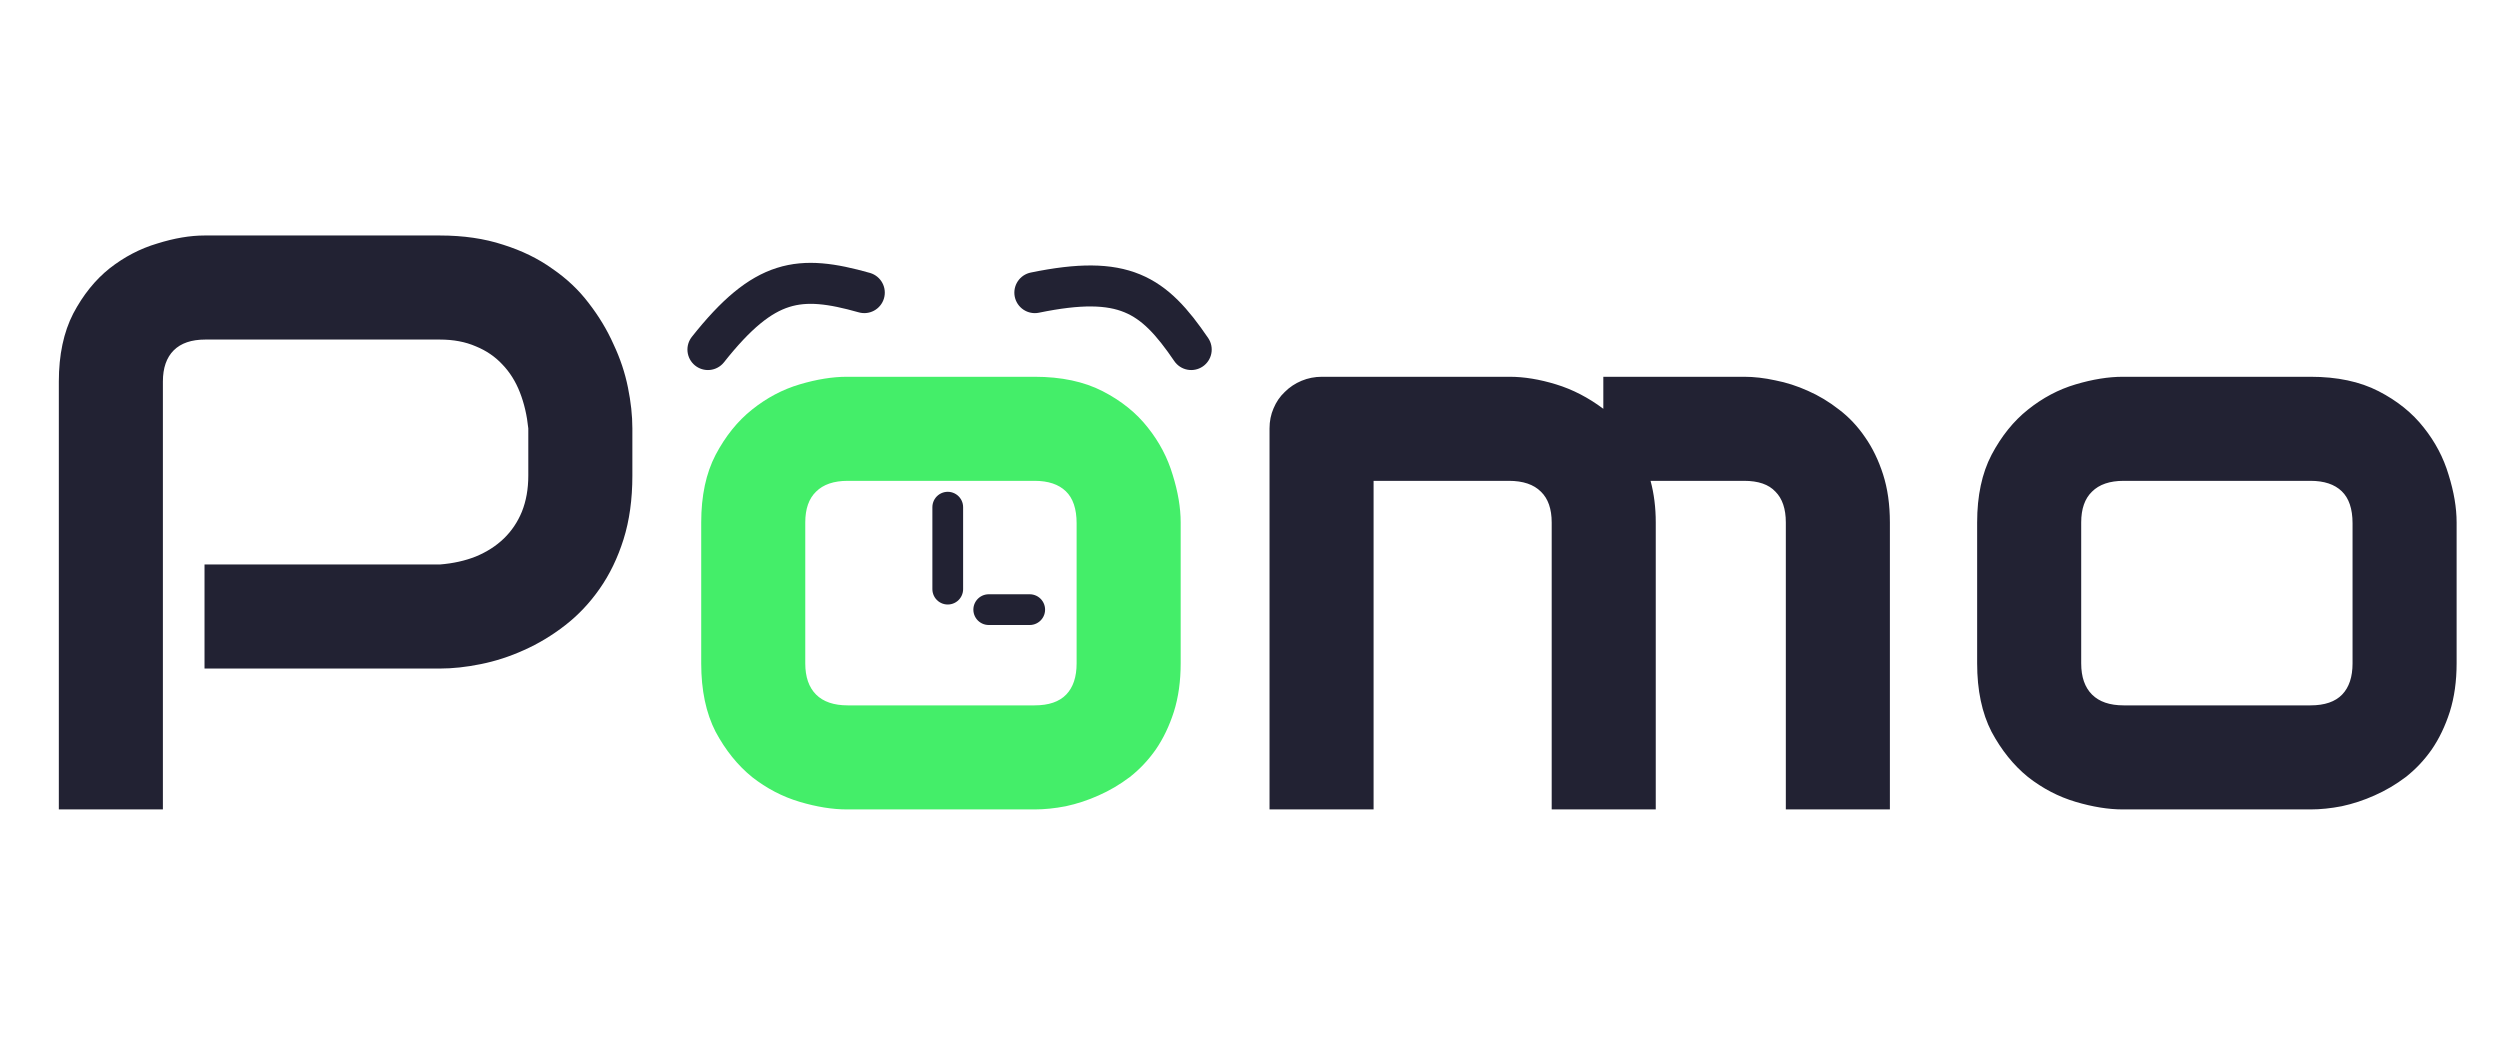
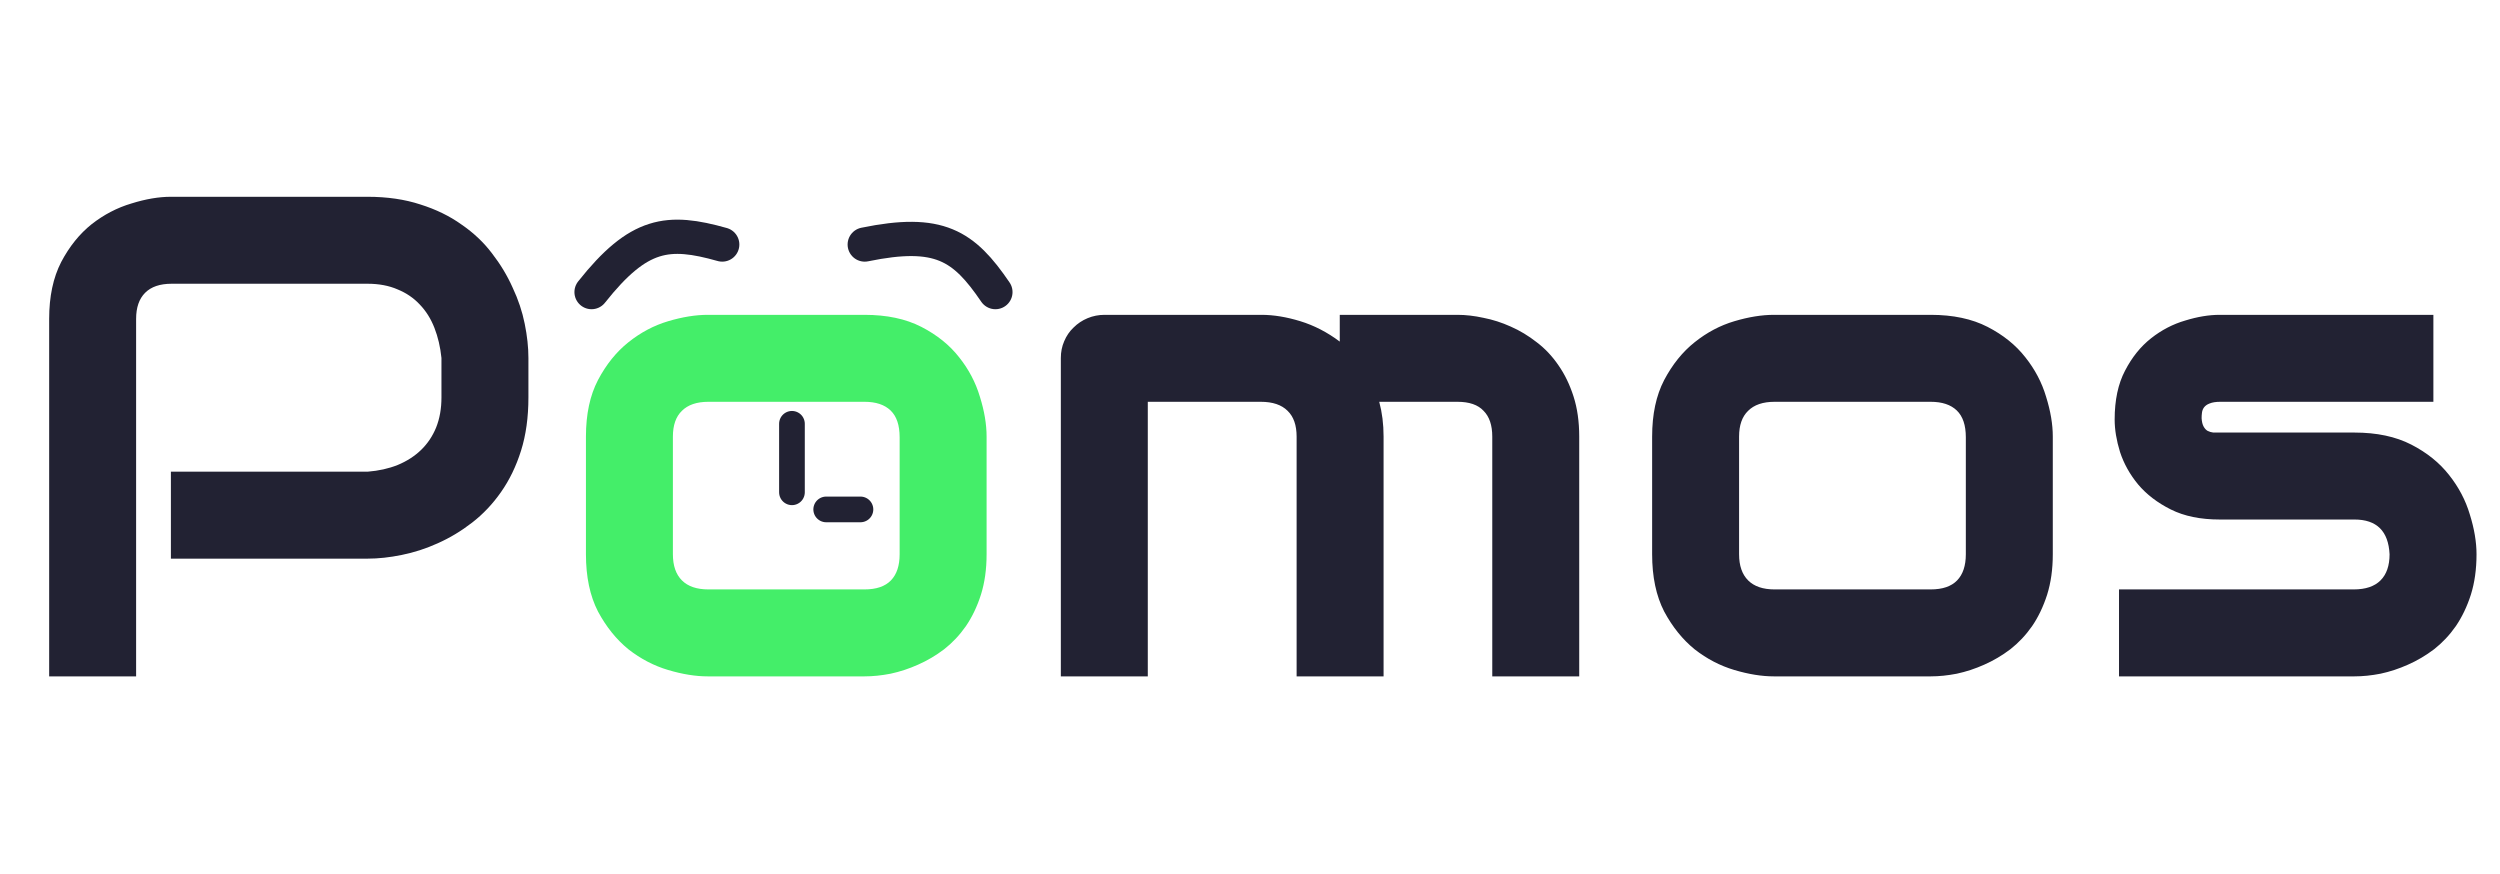
- <svg xmlns="http://www.w3.org/2000/svg" width="244" height="102" viewBox="0 0 244 102" fill="none">
-   <path d="M61.719 46.422C61.719 48.74 61.432 50.81 60.859 52.633C60.286 54.456 59.505 56.07 58.516 57.477C57.552 58.857 56.432 60.042 55.156 61.031C53.88 62.021 52.539 62.828 51.133 63.453C49.753 64.078 48.346 64.534 46.914 64.82C45.508 65.107 44.18 65.25 42.93 65.25H19.961V55.094H42.93C44.232 54.99 45.404 54.729 46.445 54.312C47.513 53.87 48.425 53.284 49.18 52.555C49.935 51.825 50.521 50.953 50.938 49.938C51.354 48.896 51.562 47.724 51.562 46.422V41.812C51.432 40.536 51.159 39.365 50.742 38.297C50.325 37.229 49.753 36.318 49.023 35.562C48.32 34.807 47.461 34.221 46.445 33.805C45.43 33.362 44.258 33.141 42.93 33.141H20.039C18.685 33.141 17.656 33.492 16.953 34.195C16.25 34.898 15.898 35.914 15.898 37.242V79H5.742V37.242C5.742 34.638 6.211 32.425 7.148 30.602C8.112 28.779 9.297 27.307 10.703 26.188C12.135 25.068 13.685 24.26 15.352 23.766C17.018 23.245 18.555 22.984 19.961 22.984H42.93C45.221 22.984 47.279 23.284 49.102 23.883C50.925 24.456 52.526 25.237 53.906 26.227C55.312 27.19 56.497 28.31 57.461 29.586C58.45 30.862 59.258 32.203 59.883 33.609C60.534 34.99 61.003 36.396 61.289 37.828C61.575 39.234 61.719 40.562 61.719 41.812V46.422ZM161.602 79H151.445V50.992C151.445 49.664 151.094 48.661 150.391 47.984C149.688 47.281 148.646 46.93 147.266 46.93H134.062V79H123.906V41.812C123.906 41.109 124.036 40.458 124.297 39.859C124.557 39.234 124.922 38.7 125.391 38.258C125.859 37.789 126.406 37.425 127.031 37.164C127.656 36.904 128.32 36.773 129.023 36.773H147.344C148.75 36.773 150.26 37.021 151.875 37.516C153.49 38.01 155.026 38.805 156.484 39.898V36.773H170.234C171.198 36.773 172.214 36.891 173.281 37.125C174.349 37.333 175.404 37.672 176.445 38.141C177.513 38.609 178.529 39.221 179.492 39.977C180.456 40.706 181.302 41.604 182.031 42.672C182.76 43.714 183.346 44.925 183.789 46.305C184.232 47.685 184.453 49.247 184.453 50.992V79H174.297V50.992C174.297 49.664 173.958 48.661 173.281 47.984C172.63 47.281 171.615 46.93 170.234 46.93H161.094C161.432 48.18 161.602 49.534 161.602 50.992V79ZM239.766 64.742C239.766 66.487 239.544 68.062 239.102 69.469C238.659 70.849 238.073 72.073 237.344 73.141C236.615 74.182 235.768 75.081 234.805 75.836C233.841 76.565 232.826 77.164 231.758 77.633C230.716 78.102 229.648 78.453 228.555 78.688C227.487 78.896 226.471 79 225.508 79H207.188C205.781 79 204.245 78.753 202.578 78.258C200.911 77.763 199.362 76.956 197.93 75.836C196.523 74.69 195.339 73.219 194.375 71.422C193.438 69.599 192.969 67.372 192.969 64.742V50.992C192.969 48.388 193.438 46.188 194.375 44.391C195.339 42.568 196.523 41.096 197.93 39.977C199.362 38.831 200.911 38.01 202.578 37.516C204.245 37.021 205.781 36.773 207.188 36.773H225.508C228.112 36.773 230.326 37.242 232.148 38.18C233.971 39.117 235.443 40.302 236.562 41.734C237.682 43.141 238.49 44.677 238.984 46.344C239.505 48.01 239.766 49.56 239.766 50.992V64.742ZM229.609 51.07C229.609 49.664 229.258 48.622 228.555 47.945C227.852 47.268 226.836 46.93 225.508 46.93H207.266C205.911 46.93 204.883 47.281 204.18 47.984C203.477 48.661 203.125 49.664 203.125 50.992V64.742C203.125 66.07 203.477 67.086 204.18 67.789C204.883 68.492 205.911 68.844 207.266 68.844H225.508C226.888 68.844 227.917 68.492 228.594 67.789C229.271 67.086 229.609 66.07 229.609 64.742V51.07Z" fill="#222233" />
+ <svg xmlns="http://www.w3.org/2000/svg" width="292" height="102" viewBox="0 0 292 102" fill="none">
+   <path d="M61.719 46.422C61.719 48.74 61.432 50.81 60.859 52.633C60.286 54.456 59.505 56.07 58.516 57.477C57.552 58.857 56.432 60.042 55.156 61.031C53.88 62.021 52.539 62.828 51.133 63.453C49.753 64.078 48.346 64.534 46.914 64.82C45.508 65.107 44.18 65.25 42.93 65.25H19.961V55.094H42.93C44.232 54.99 45.404 54.729 46.445 54.312C47.513 53.87 48.425 53.284 49.18 52.555C49.935 51.825 50.521 50.953 50.938 49.938C51.354 48.896 51.562 47.724 51.562 46.422V41.812C51.432 40.536 51.159 39.365 50.742 38.297C50.325 37.229 49.753 36.318 49.023 35.562C48.32 34.807 47.461 34.221 46.445 33.805C45.43 33.362 44.258 33.141 42.93 33.141H20.039C18.685 33.141 17.656 33.492 16.953 34.195C16.25 34.898 15.898 35.914 15.898 37.242V79H5.742V37.242C5.742 34.638 6.211 32.425 7.148 30.602C8.112 28.779 9.297 27.307 10.703 26.188C12.135 25.068 13.685 24.26 15.352 23.766C17.018 23.245 18.555 22.984 19.961 22.984H42.93C45.221 22.984 47.279 23.284 49.102 23.883C50.925 24.456 52.526 25.237 53.906 26.227C55.312 27.19 56.497 28.31 57.461 29.586C58.45 30.862 59.258 32.203 59.883 33.609C60.534 34.99 61.003 36.396 61.289 37.828C61.575 39.234 61.719 40.562 61.719 41.812V46.422ZM161.602 79H151.445V50.992C151.445 49.664 151.094 48.661 150.391 47.984C149.688 47.281 148.646 46.93 147.266 46.93H134.062V79H123.906V41.812C123.906 41.109 124.036 40.458 124.297 39.859C124.557 39.234 124.922 38.7 125.391 38.258C125.859 37.789 126.406 37.425 127.031 37.164C127.656 36.904 128.32 36.773 129.023 36.773H147.344C148.75 36.773 150.26 37.021 151.875 37.516C153.49 38.01 155.026 38.805 156.484 39.898V36.773H170.234C171.198 36.773 172.214 36.891 173.281 37.125C174.349 37.333 175.404 37.672 176.445 38.141C177.513 38.609 178.529 39.221 179.492 39.977C180.456 40.706 181.302 41.604 182.031 42.672C182.76 43.714 183.346 44.925 183.789 46.305C184.232 47.685 184.453 49.247 184.453 50.992V79H174.297V50.992C174.297 49.664 173.958 48.661 173.281 47.984C172.63 47.281 171.615 46.93 170.234 46.93H161.094C161.432 48.18 161.602 49.534 161.602 50.992V79ZM239.766 64.742C239.766 66.487 239.544 68.062 239.102 69.469C238.659 70.849 238.073 72.073 237.344 73.141C236.615 74.182 235.768 75.081 234.805 75.836C233.841 76.565 232.826 77.164 231.758 77.633C230.716 78.102 229.648 78.453 228.555 78.688C227.487 78.896 226.471 79 225.508 79H207.188C205.781 79 204.245 78.753 202.578 78.258C200.911 77.763 199.362 76.956 197.93 75.836C196.523 74.69 195.339 73.219 194.375 71.422C193.438 69.599 192.969 67.372 192.969 64.742V50.992C192.969 48.388 193.438 46.188 194.375 44.391C195.339 42.568 196.523 41.096 197.93 39.977C199.362 38.831 200.911 38.01 202.578 37.516C204.245 37.021 205.781 36.773 207.188 36.773H225.508C228.112 36.773 230.326 37.242 232.148 38.18C233.971 39.117 235.443 40.302 236.562 41.734C237.682 43.141 238.49 44.677 238.984 46.344C239.505 48.01 239.766 49.56 239.766 50.992V64.742ZM229.609 51.07C229.609 49.664 229.258 48.622 228.555 47.945C227.852 47.268 226.836 46.93 225.508 46.93H207.266C205.911 46.93 204.883 47.281 204.18 47.984C203.477 48.661 203.125 49.664 203.125 50.992V64.742C203.125 66.07 203.477 67.086 204.18 67.789C204.883 68.492 205.911 68.844 207.266 68.844H225.508C226.888 68.844 227.917 68.492 228.594 67.789C229.271 67.086 229.609 66.07 229.609 64.742V51.07ZM289.258 64.742C289.258 66.487 289.036 68.062 288.594 69.469C288.151 70.849 287.565 72.073 286.836 73.141C286.107 74.182 285.26 75.081 284.297 75.836C283.333 76.565 282.318 77.164 281.25 77.633C280.208 78.102 279.141 78.453 278.047 78.688C276.979 78.896 275.964 79 275 79H247.5V68.844H274.922C276.302 68.844 277.344 68.492 278.047 67.789C278.75 67.086 279.102 66.07 279.102 64.742C278.971 62.034 277.604 60.68 275 60.68H259.258C257.018 60.68 255.117 60.289 253.555 59.508C251.992 58.727 250.716 57.75 249.727 56.578C248.763 55.406 248.06 54.143 247.617 52.789C247.201 51.435 246.992 50.172 246.992 49C246.992 46.734 247.396 44.833 248.203 43.297C249.01 41.734 250.026 40.471 251.25 39.508C252.474 38.544 253.802 37.854 255.234 37.438C256.667 36.995 258.008 36.773 259.258 36.773H284.219V46.93H259.336C258.815 46.93 258.398 46.995 258.086 47.125C257.799 47.229 257.578 47.385 257.422 47.594C257.292 47.776 257.214 47.984 257.188 48.219C257.161 48.427 257.148 48.635 257.148 48.844C257.174 49.26 257.253 49.586 257.383 49.82C257.513 50.055 257.669 50.224 257.852 50.328C258.06 50.432 258.281 50.497 258.516 50.523C258.776 50.523 259.023 50.523 259.258 50.523H275C277.604 50.523 279.818 50.992 281.641 51.93C283.464 52.867 284.935 54.052 286.055 55.484C287.174 56.891 287.982 58.427 288.477 60.094C288.997 61.76 289.258 63.31 289.258 64.742Z" fill="#222233" />
  <path d="M115.234 64.742C115.234 66.487 115.013 68.062 114.57 69.469C114.128 70.849 113.542 72.073 112.812 73.141C112.083 74.182 111.237 75.081 110.273 75.836C109.31 76.565 108.294 77.164 107.227 77.633C106.185 78.102 105.117 78.453 104.023 78.688C102.956 78.896 101.94 79 100.977 79H82.656C81.25 79 79.713 78.753 78.047 78.258C76.38 77.763 74.831 76.956 73.398 75.836C71.992 74.69 70.807 73.219 69.844 71.422C68.906 69.599 68.438 67.372 68.438 64.742V50.992C68.438 48.388 68.906 46.188 69.844 44.391C70.807 42.568 71.992 41.096 73.398 39.977C74.831 38.831 76.38 38.01 78.047 37.516C79.713 37.021 81.25 36.773 82.656 36.773H100.977C103.581 36.773 105.794 37.242 107.617 38.18C109.44 39.117 110.911 40.302 112.031 41.734C113.151 43.141 113.958 44.677 114.453 46.344C114.974 48.01 115.234 49.56 115.234 50.992V64.742ZM105.078 51.07C105.078 49.664 104.727 48.622 104.023 47.945C103.32 47.268 102.305 46.93 100.977 46.93H82.734C81.38 46.93 80.352 47.281 79.648 47.984C78.945 48.661 78.594 49.664 78.594 50.992V64.742C78.594 66.07 78.945 67.086 79.648 67.789C80.352 68.492 81.38 68.844 82.734 68.844H100.977C102.357 68.844 103.385 68.492 104.062 67.789C104.74 67.086 105.078 66.07 105.078 64.742V51.07Z" fill="#44EE69" />
  <line x1="96.5" y1="59.5" x2="100.5" y2="59.5" stroke="#222233" stroke-width="3" stroke-linecap="round" />
  <line x1="92.5" y1="57.5" x2="92.5" y2="49.5" stroke="#222233" stroke-width="3" stroke-linecap="round" />
  <path d="M101 28.561C109.709 26.771 112.566 28.686 116.263 34.116" stroke="#222233" stroke-width="4" stroke-linecap="round" />
  <path d="M69.093 34.116C74.614 27.147 78.033 26.777 84.356 28.56" stroke="#222233" stroke-width="4" stroke-linecap="round" />
</svg>
